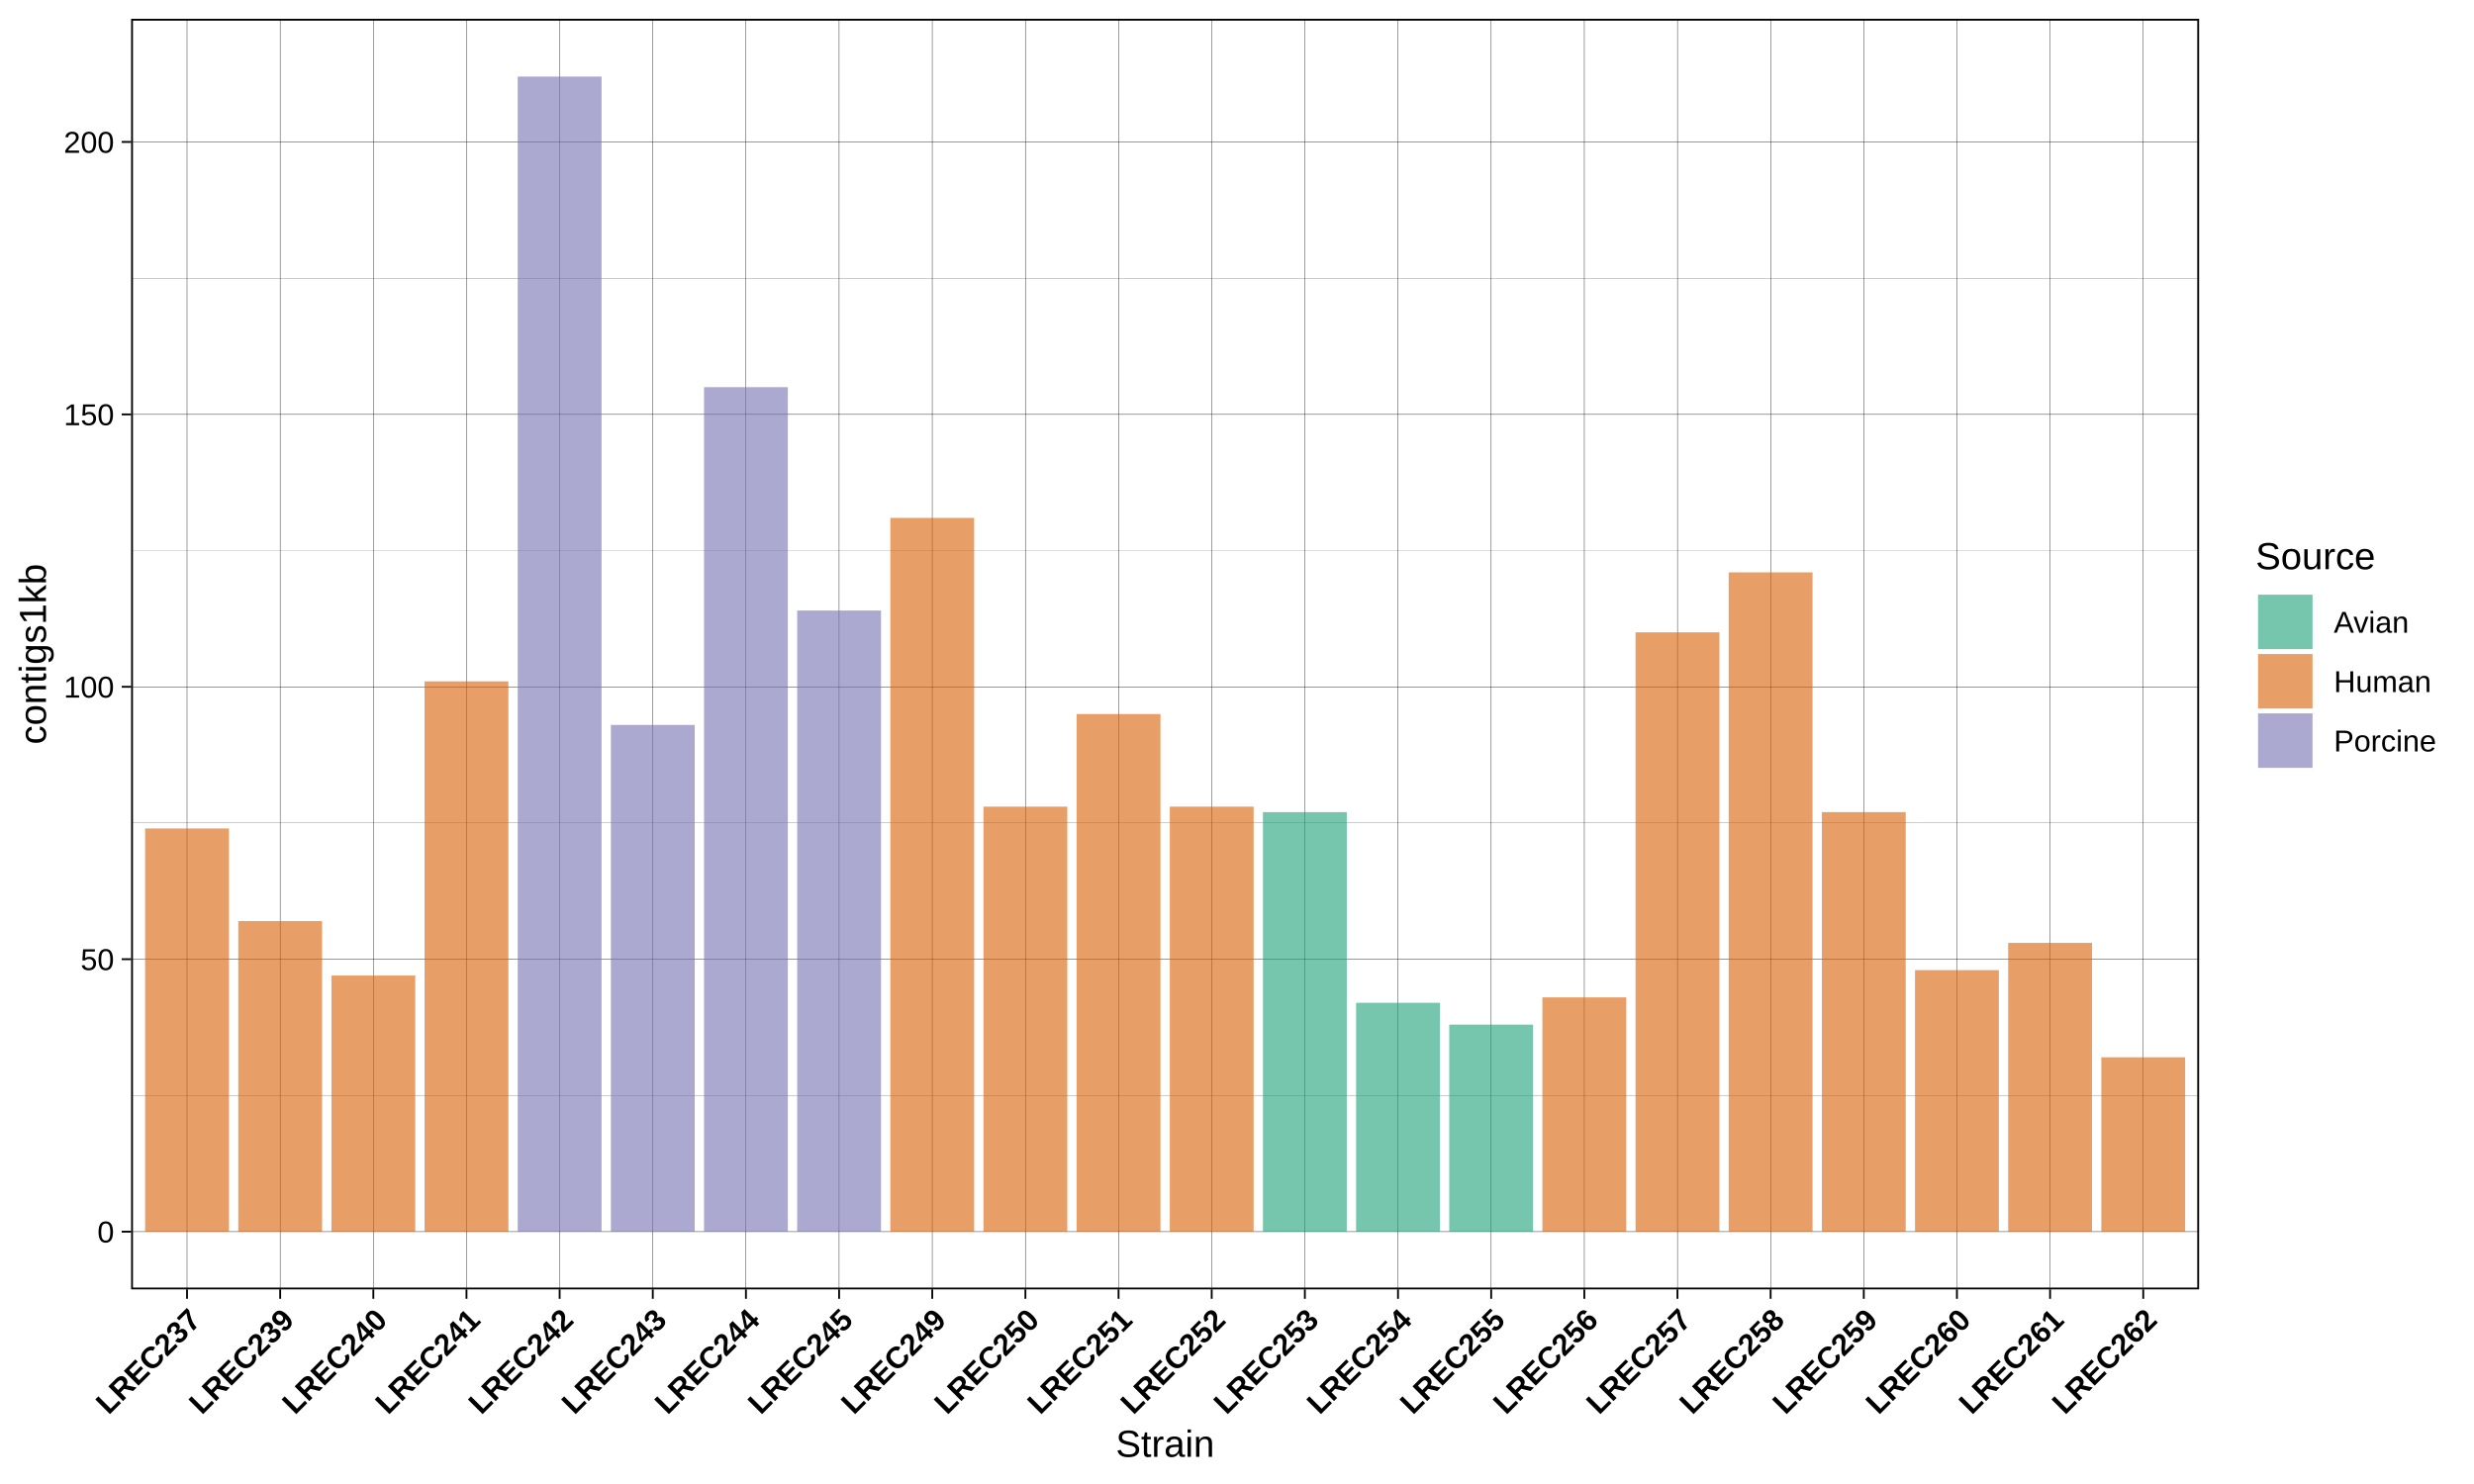
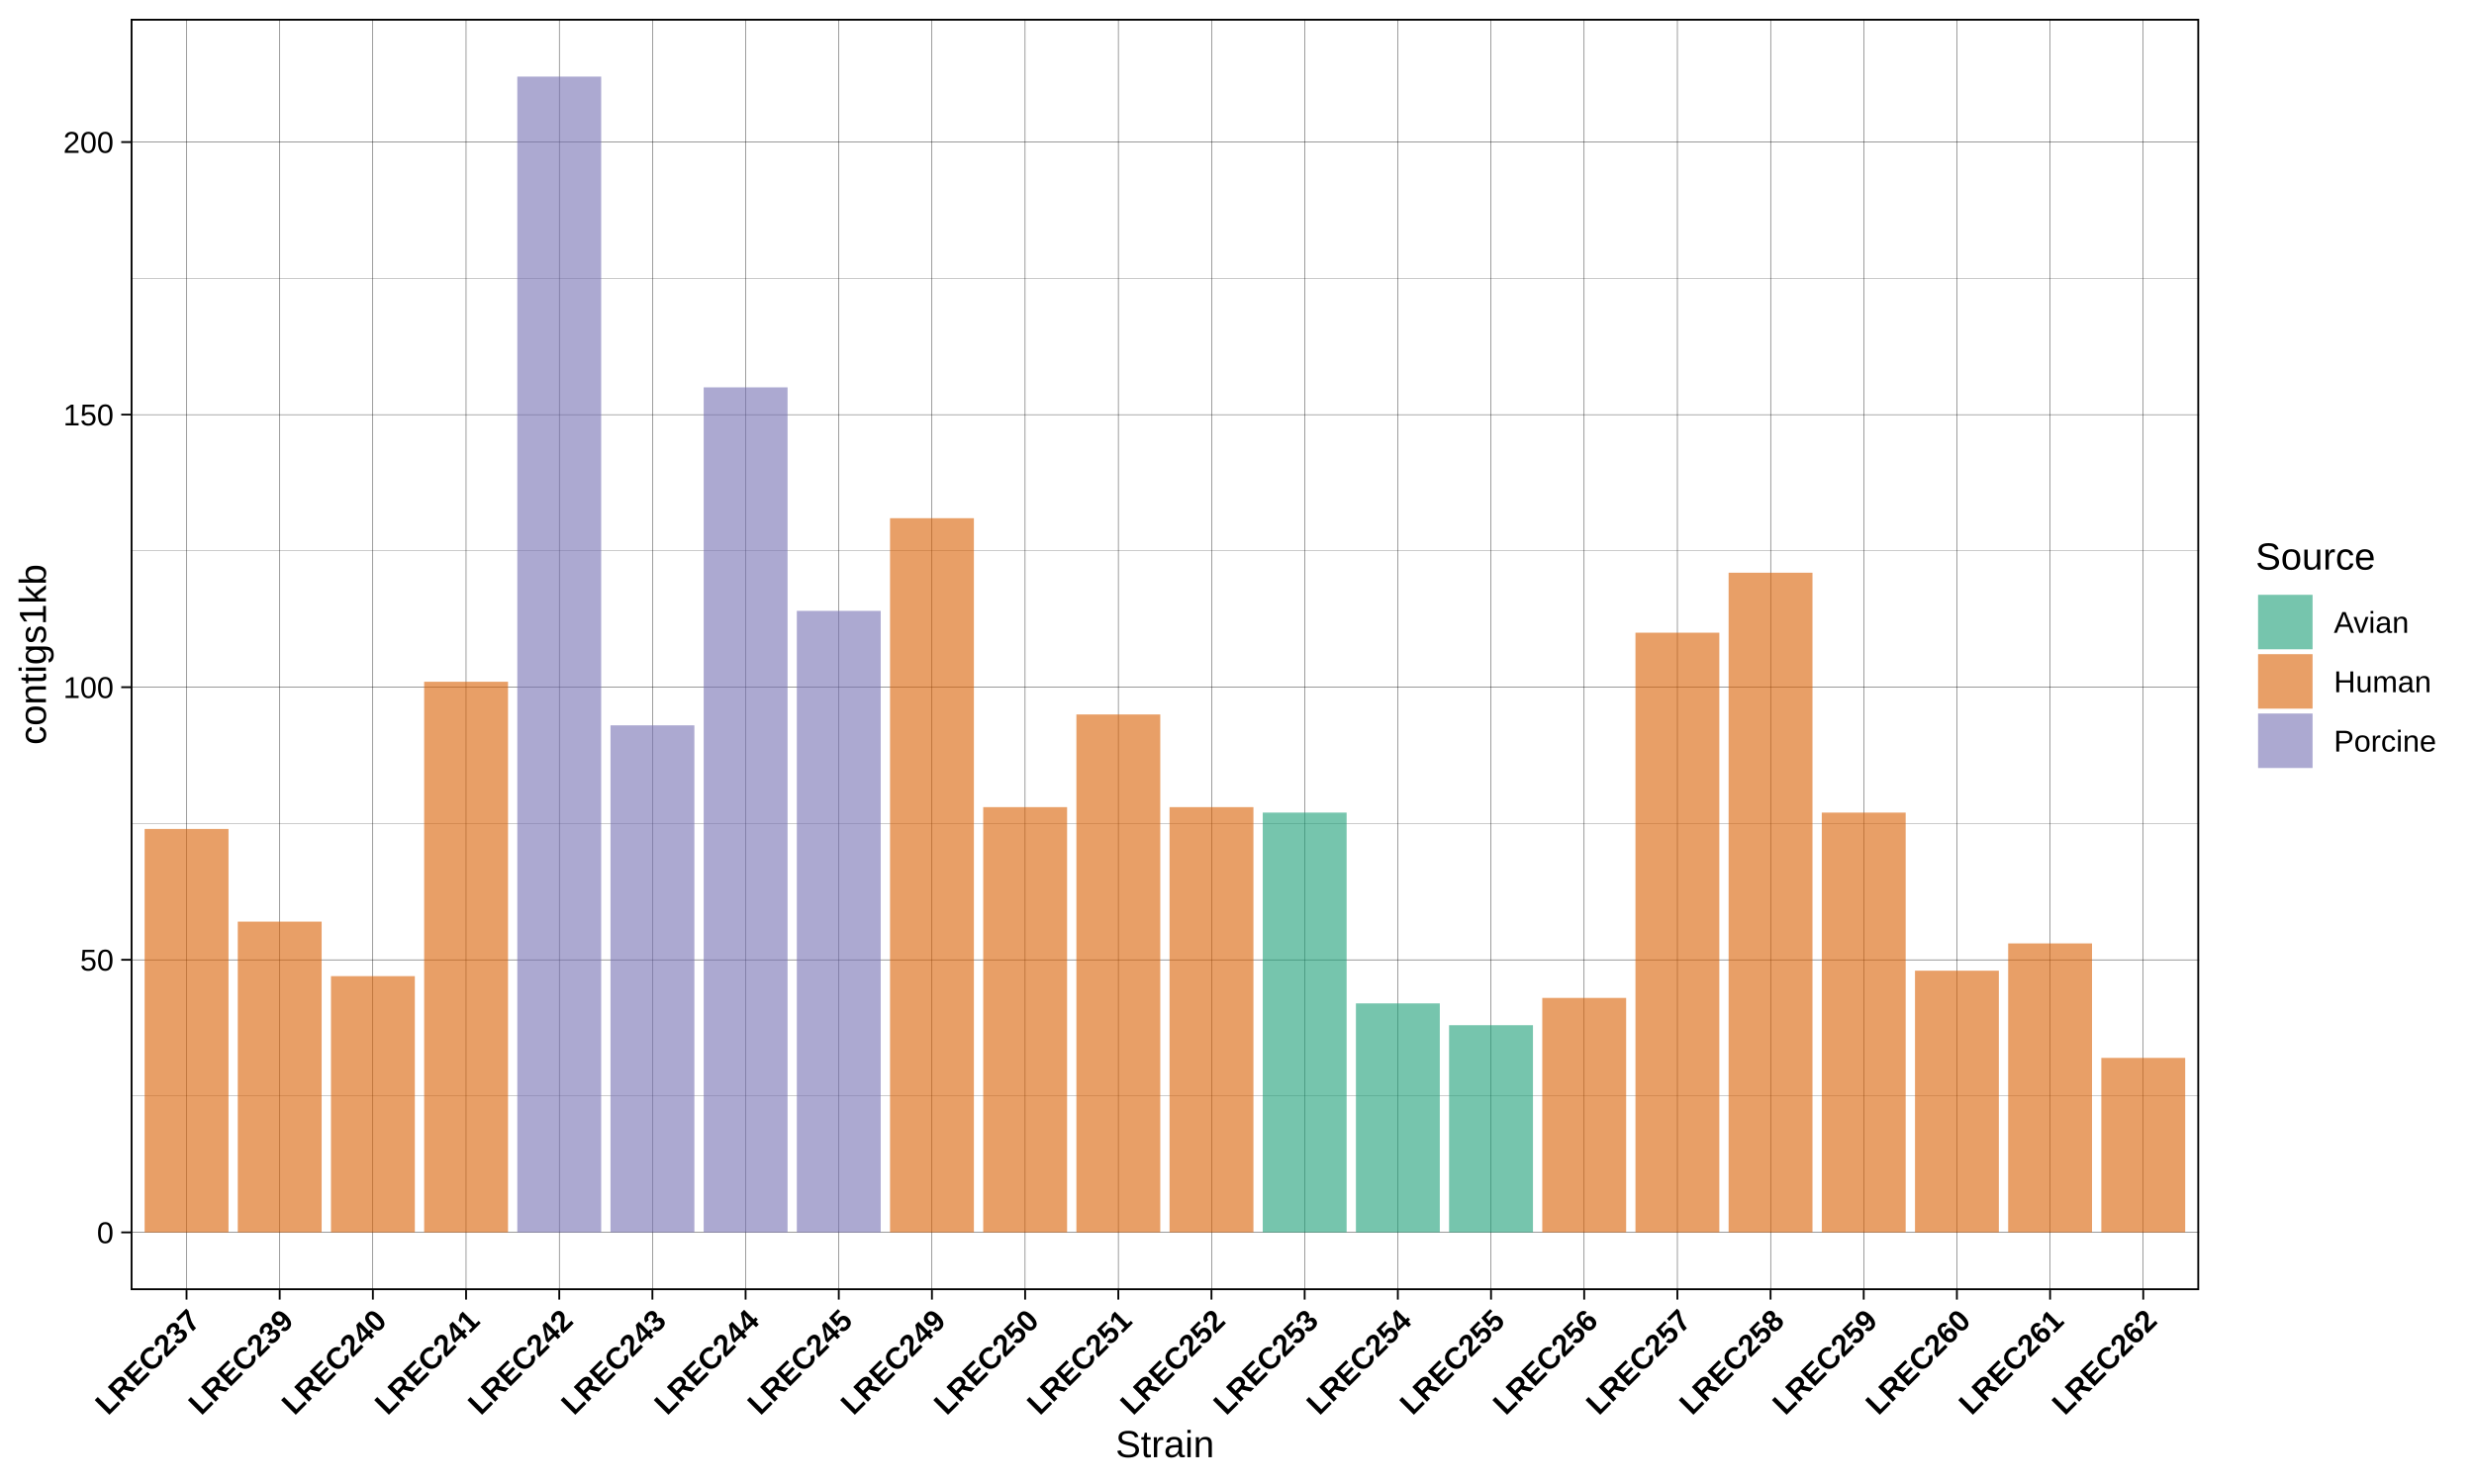
- <svg xmlns="http://www.w3.org/2000/svg" class="svglite" width="720.00pt" height="432.00pt" viewBox="0 0 720.00 432.00">
-   <defs>
-     <style type="text/css">
+ <svg xmlns="http://www.w3.org/2000/svg" width="720.00pt" height="432.00pt" viewBox="0 0 720.00 432.00">
+   <g class="svglite">
+     <defs>
+       <style type="text/css">
    .svglite line, .svglite polyline, .svglite polygon, .svglite path, .svglite rect, .svglite circle {
      fill: none;
      stroke: #000000;
      stroke-linecap: round;
      stroke-linejoin: round;
      stroke-miterlimit: 10.00;
    }
    .svglite text {
      white-space: pre;
    }
+     .svglite g.glyphgroup path {
+       fill: inherit;
+       stroke: none;
+     }
  </style>
-   </defs>
-   <rect width="100%" height="100%" style="stroke: none; fill: #FFFFFF;" />
-   <defs>
-     <clipPath id="cpMC4wMHw3MjAuMDB8MC4wMHw0MzIuMDA=">
-       <rect x="0.00" y="0.00" width="720.00" height="432.00" />
-     </clipPath>
-   </defs>
-   <g clip-path="url(#cpMC4wMHw3MjAuMDB8MC4wMHw0MzIuMDA=)">
-     <rect x="0.00" y="0.00" width="720.00" height="432.00" style="stroke-width: 1.07; stroke: #FFFFFF; fill: #FFFFFF;" />
-   </g>
-   <defs>
-     <clipPath id="cpMzguMTZ8NjQwLjAxfDUuNDh8Mzc1LjM1">
-       <rect x="38.16" y="5.48" width="601.84" height="369.87" />
-     </clipPath>
-   </defs>
-   <g clip-path="url(#cpMzguMTZ8NjQwLjAxfDUuNDh8Mzc1LjM1)">
-     <rect x="38.16" y="5.48" width="601.84" height="369.87" style="stroke-width: 1.07; stroke: none; fill: #FFFFFF;" />
-     <polyline points="38.16,318.89 640.01,318.89 " style="stroke-width: 0.053; stroke-linecap: butt;" />
-     <polyline points="38.16,239.58 640.01,239.58 " style="stroke-width: 0.053; stroke-linecap: butt;" />
-     <polyline points="38.16,160.28 640.01,160.28 " style="stroke-width: 0.053; stroke-linecap: butt;" />
-     <polyline points="38.16,80.98 640.01,80.98 " style="stroke-width: 0.053; stroke-linecap: butt;" />
-     <polyline points="38.16,358.54 640.01,358.54 " style="stroke-width: 0.11; stroke-linecap: butt;" />
-     <polyline points="38.16,279.23 640.01,279.23 " style="stroke-width: 0.11; stroke-linecap: butt;" />
-     <polyline points="38.16,199.93 640.01,199.93 " style="stroke-width: 0.11; stroke-linecap: butt;" />
-     <polyline points="38.16,120.63 640.01,120.63 " style="stroke-width: 0.11; stroke-linecap: butt;" />
-     <polyline points="38.16,41.32 640.01,41.32 " style="stroke-width: 0.11; stroke-linecap: butt;" />
-     <polyline points="54.43,375.35 54.43,5.48 " style="stroke-width: 0.11; stroke-linecap: butt;" />
-     <polyline points="81.54,375.35 81.54,5.48 " style="stroke-width: 0.11; stroke-linecap: butt;" />
-     <polyline points="108.65,375.35 108.65,5.48 " style="stroke-width: 0.11; stroke-linecap: butt;" />
-     <polyline points="135.76,375.35 135.76,5.48 " style="stroke-width: 0.11; stroke-linecap: butt;" />
-     <polyline points="162.87,375.35 162.87,5.48 " style="stroke-width: 0.11; stroke-linecap: butt;" />
-     <polyline points="189.98,375.35 189.98,5.48 " style="stroke-width: 0.11; stroke-linecap: butt;" />
-     <polyline points="217.09,375.35 217.09,5.48 " style="stroke-width: 0.11; stroke-linecap: butt;" />
-     <polyline points="244.20,375.35 244.20,5.48 " style="stroke-width: 0.11; stroke-linecap: butt;" />
-     <polyline points="271.31,375.35 271.31,5.48 " style="stroke-width: 0.11; stroke-linecap: butt;" />
-     <polyline points="298.42,375.35 298.42,5.48 " style="stroke-width: 0.11; stroke-linecap: butt;" />
-     <polyline points="325.53,375.35 325.53,5.48 " style="stroke-width: 0.11; stroke-linecap: butt;" />
-     <polyline points="352.64,375.35 352.64,5.48 " style="stroke-width: 0.11; stroke-linecap: butt;" />
-     <polyline points="379.75,375.35 379.75,5.48 " style="stroke-width: 0.11; stroke-linecap: butt;" />
-     <polyline points="406.86,375.35 406.86,5.48 " style="stroke-width: 0.11; stroke-linecap: butt;" />
-     <polyline points="433.97,375.35 433.97,5.48 " style="stroke-width: 0.11; stroke-linecap: butt;" />
-     <polyline points="461.08,375.35 461.08,5.48 " style="stroke-width: 0.11; stroke-linecap: butt;" />
-     <polyline points="488.19,375.35 488.19,5.48 " style="stroke-width: 0.11; stroke-linecap: butt;" />
-     <polyline points="515.30,375.35 515.30,5.48 " style="stroke-width: 0.11; stroke-linecap: butt;" />
-     <polyline points="542.41,375.35 542.41,5.48 " style="stroke-width: 0.11; stroke-linecap: butt;" />
-     <polyline points="569.52,375.35 569.52,5.48 " style="stroke-width: 0.11; stroke-linecap: butt;" />
-     <polyline points="596.63,375.35 596.63,5.48 " style="stroke-width: 0.11; stroke-linecap: butt;" />
-     <polyline points="623.74,375.35 623.74,5.48 " style="stroke-width: 0.11; stroke-linecap: butt;" />
-     <rect x="42.23" y="241.17" width="24.40" height="117.37" style="stroke-width: 1.07; stroke: none; stroke-linecap: butt; stroke-linejoin: miter; fill: #D95F02; fill-opacity: 0.60;" />
-     <rect x="69.34" y="268.13" width="24.40" height="90.41" style="stroke-width: 1.07; stroke: none; stroke-linecap: butt; stroke-linejoin: miter; fill: #D95F02; fill-opacity: 0.60;" />
-     <rect x="96.45" y="283.99" width="24.40" height="74.55" style="stroke-width: 1.07; stroke: none; stroke-linecap: butt; stroke-linejoin: miter; fill: #D95F02; fill-opacity: 0.60;" />
-     <rect x="123.56" y="198.35" width="24.40" height="160.19" style="stroke-width: 1.07; stroke: none; stroke-linecap: butt; stroke-linejoin: miter; fill: #D95F02; fill-opacity: 0.60;" />
-     <rect x="150.67" y="22.29" width="24.40" height="336.25" style="stroke-width: 1.07; stroke: none; stroke-linecap: butt; stroke-linejoin: miter; fill: #7570B3; fill-opacity: 0.60;" />
-     <rect x="177.78" y="211.03" width="24.40" height="147.50" style="stroke-width: 1.07; stroke: none; stroke-linecap: butt; stroke-linejoin: miter; fill: #7570B3; fill-opacity: 0.60;" />
-     <rect x="204.89" y="112.70" width="24.40" height="245.84" style="stroke-width: 1.07; stroke: none; stroke-linecap: butt; stroke-linejoin: miter; fill: #7570B3; fill-opacity: 0.60;" />
-     <rect x="232.00" y="177.73" width="24.40" height="180.81" style="stroke-width: 1.07; stroke: none; stroke-linecap: butt; stroke-linejoin: miter; fill: #7570B3; fill-opacity: 0.60;" />
-     <rect x="259.11" y="150.76" width="24.40" height="207.77" style="stroke-width: 1.07; stroke: none; stroke-linecap: butt; stroke-linejoin: miter; fill: #D95F02; fill-opacity: 0.60;" />
-     <rect x="286.22" y="234.82" width="24.40" height="123.71" style="stroke-width: 1.07; stroke: none; stroke-linecap: butt; stroke-linejoin: miter; fill: #D95F02; fill-opacity: 0.60;" />
-     <rect x="313.33" y="207.86" width="24.40" height="150.68" style="stroke-width: 1.07; stroke: none; stroke-linecap: butt; stroke-linejoin: miter; fill: #D95F02; fill-opacity: 0.60;" />
-     <rect x="340.44" y="234.82" width="24.40" height="123.71" style="stroke-width: 1.07; stroke: none; stroke-linecap: butt; stroke-linejoin: miter; fill: #D95F02; fill-opacity: 0.60;" />
-     <rect x="367.55" y="236.41" width="24.40" height="122.13" style="stroke-width: 1.07; stroke: none; stroke-linecap: butt; stroke-linejoin: miter; fill: #1B9E77; fill-opacity: 0.60;" />
-     <rect x="394.66" y="291.92" width="24.40" height="66.61" style="stroke-width: 1.07; stroke: none; stroke-linecap: butt; stroke-linejoin: miter; fill: #1B9E77; fill-opacity: 0.60;" />
-     <rect x="421.77" y="298.27" width="24.40" height="60.27" style="stroke-width: 1.07; stroke: none; stroke-linecap: butt; stroke-linejoin: miter; fill: #1B9E77; fill-opacity: 0.60;" />
-     <rect x="448.88" y="290.34" width="24.40" height="68.20" style="stroke-width: 1.07; stroke: none; stroke-linecap: butt; stroke-linejoin: miter; fill: #D95F02; fill-opacity: 0.60;" />
-     <rect x="475.99" y="184.07" width="24.40" height="174.47" style="stroke-width: 1.07; stroke: none; stroke-linecap: butt; stroke-linejoin: miter; fill: #D95F02; fill-opacity: 0.60;" />
-     <rect x="503.10" y="166.62" width="24.40" height="191.91" style="stroke-width: 1.07; stroke: none; stroke-linecap: butt; stroke-linejoin: miter; fill: #D95F02; fill-opacity: 0.60;" />
-     <rect x="530.21" y="236.41" width="24.40" height="122.13" style="stroke-width: 1.07; stroke: none; stroke-linecap: butt; stroke-linejoin: miter; fill: #D95F02; fill-opacity: 0.60;" />
-     <rect x="557.32" y="282.41" width="24.40" height="76.13" style="stroke-width: 1.07; stroke: none; stroke-linecap: butt; stroke-linejoin: miter; fill: #D95F02; fill-opacity: 0.60;" />
-     <rect x="584.43" y="274.48" width="24.40" height="84.06" style="stroke-width: 1.07; stroke: none; stroke-linecap: butt; stroke-linejoin: miter; fill: #D95F02; fill-opacity: 0.60;" />
-     <rect x="611.54" y="307.78" width="24.40" height="50.75" style="stroke-width: 1.07; stroke: none; stroke-linecap: butt; stroke-linejoin: miter; fill: #D95F02; fill-opacity: 0.60;" />
-     <rect x="38.16" y="5.48" width="601.84" height="369.87" style="stroke-width: 1.07;" />
-   </g>
-   <g clip-path="url(#cpMC4wMHw3MjAuMDB8MC4wMHw0MzIuMDA=)">
-     <text x="33.23" y="361.69" text-anchor="end" style="font-size: 8.80px; font-family: &quot;Arial&quot;;" textLength="4.90px" lengthAdjust="spacingAndGlyphs">0</text>
-     <text x="33.23" y="282.39" text-anchor="end" style="font-size: 8.80px; font-family: &quot;Arial&quot;;" textLength="9.79px" lengthAdjust="spacingAndGlyphs">50</text>
-     <text x="33.23" y="203.08" text-anchor="end" style="font-size: 8.80px; font-family: &quot;Arial&quot;;" textLength="14.69px" lengthAdjust="spacingAndGlyphs">100</text>
-     <text x="33.23" y="123.78" text-anchor="end" style="font-size: 8.80px; font-family: &quot;Arial&quot;;" textLength="14.69px" lengthAdjust="spacingAndGlyphs">150</text>
-     <text x="33.23" y="44.48" text-anchor="end" style="font-size: 8.80px; font-family: &quot;Arial&quot;;" textLength="14.69px" lengthAdjust="spacingAndGlyphs">200</text>
-     <polyline points="35.42,358.54 38.16,358.54 " style="stroke-width: 0.53; stroke-linecap: butt;" />
-     <polyline points="35.42,279.23 38.16,279.23 " style="stroke-width: 0.53; stroke-linecap: butt;" />
-     <polyline points="35.42,199.93 38.16,199.93 " style="stroke-width: 0.53; stroke-linecap: butt;" />
-     <polyline points="35.42,120.63 38.16,120.63 " style="stroke-width: 0.53; stroke-linecap: butt;" />
-     <polyline points="35.42,41.32 38.16,41.32 " style="stroke-width: 0.53; stroke-linecap: butt;" />
-     <polyline points="54.43,378.09 54.43,375.35 " style="stroke-width: 0.53; stroke-linecap: butt;" />
-     <polyline points="81.54,378.09 81.54,375.35 " style="stroke-width: 0.53; stroke-linecap: butt;" />
-     <polyline points="108.65,378.09 108.65,375.35 " style="stroke-width: 0.53; stroke-linecap: butt;" />
-     <polyline points="135.76,378.09 135.76,375.35 " style="stroke-width: 0.53; stroke-linecap: butt;" />
-     <polyline points="162.87,378.09 162.87,375.35 " style="stroke-width: 0.53; stroke-linecap: butt;" />
-     <polyline points="189.98,378.09 189.98,375.35 " style="stroke-width: 0.53; stroke-linecap: butt;" />
-     <polyline points="217.09,378.09 217.09,375.35 " style="stroke-width: 0.53; stroke-linecap: butt;" />
-     <polyline points="244.20,378.09 244.20,375.35 " style="stroke-width: 0.53; stroke-linecap: butt;" />
-     <polyline points="271.31,378.09 271.31,375.35 " style="stroke-width: 0.53; stroke-linecap: butt;" />
-     <polyline points="298.42,378.09 298.42,375.35 " style="stroke-width: 0.53; stroke-linecap: butt;" />
-     <polyline points="325.53,378.09 325.53,375.35 " style="stroke-width: 0.53; stroke-linecap: butt;" />
-     <polyline points="352.64,378.09 352.64,375.35 " style="stroke-width: 0.53; stroke-linecap: butt;" />
-     <polyline points="379.75,378.09 379.75,375.35 " style="stroke-width: 0.53; stroke-linecap: butt;" />
-     <polyline points="406.86,378.09 406.86,375.35 " style="stroke-width: 0.53; stroke-linecap: butt;" />
-     <polyline points="433.97,378.09 433.97,375.35 " style="stroke-width: 0.53; stroke-linecap: butt;" />
-     <polyline points="461.08,378.09 461.08,375.35 " style="stroke-width: 0.53; stroke-linecap: butt;" />
-     <polyline points="488.19,378.09 488.19,375.35 " style="stroke-width: 0.53; stroke-linecap: butt;" />
-     <polyline points="515.30,378.09 515.30,375.35 " style="stroke-width: 0.53; stroke-linecap: butt;" />
-     <polyline points="542.41,378.09 542.41,375.35 " style="stroke-width: 0.53; stroke-linecap: butt;" />
-     <polyline points="569.52,378.09 569.52,375.35 " style="stroke-width: 0.53; stroke-linecap: butt;" />
-     <polyline points="596.63,378.09 596.63,375.35 " style="stroke-width: 0.53; stroke-linecap: butt;" />
-     <polyline points="623.74,378.09 623.74,375.35 " style="stroke-width: 0.53; stroke-linecap: butt;" />
-     <text transform="translate(58.91,384.76) rotate(-45)" text-anchor="end" style="font-size: 8.80px; font-weight: bold; font-family: &quot;Arial&quot;;" textLength="38.63px" lengthAdjust="spacingAndGlyphs">LREC237</text>
-     <text transform="translate(86.02,384.76) rotate(-45)" text-anchor="end" style="font-size: 8.80px; font-weight: bold; font-family: &quot;Arial&quot;;" textLength="38.63px" lengthAdjust="spacingAndGlyphs">LREC239</text>
-     <text transform="translate(113.13,384.76) rotate(-45)" text-anchor="end" style="font-size: 8.80px; font-weight: bold; font-family: &quot;Arial&quot;;" textLength="38.63px" lengthAdjust="spacingAndGlyphs">LREC240</text>
-     <text transform="translate(140.24,384.76) rotate(-45)" text-anchor="end" style="font-size: 8.80px; font-weight: bold; font-family: &quot;Arial&quot;;" textLength="38.63px" lengthAdjust="spacingAndGlyphs">LREC241</text>
-     <text transform="translate(167.35,384.76) rotate(-45)" text-anchor="end" style="font-size: 8.80px; font-weight: bold; font-family: &quot;Arial&quot;;" textLength="38.63px" lengthAdjust="spacingAndGlyphs">LREC242</text>
-     <text transform="translate(194.46,384.76) rotate(-45)" text-anchor="end" style="font-size: 8.80px; font-weight: bold; font-family: &quot;Arial&quot;;" textLength="38.63px" lengthAdjust="spacingAndGlyphs">LREC243</text>
-     <text transform="translate(221.57,384.76) rotate(-45)" text-anchor="end" style="font-size: 8.80px; font-weight: bold; font-family: &quot;Arial&quot;;" textLength="38.63px" lengthAdjust="spacingAndGlyphs">LREC244</text>
-     <text transform="translate(248.68,384.76) rotate(-45)" text-anchor="end" style="font-size: 8.80px; font-weight: bold; font-family: &quot;Arial&quot;;" textLength="38.63px" lengthAdjust="spacingAndGlyphs">LREC245</text>
-     <text transform="translate(275.79,384.76) rotate(-45)" text-anchor="end" style="font-size: 8.80px; font-weight: bold; font-family: &quot;Arial&quot;;" textLength="38.63px" lengthAdjust="spacingAndGlyphs">LREC249</text>
-     <text transform="translate(302.90,384.76) rotate(-45)" text-anchor="end" style="font-size: 8.80px; font-weight: bold; font-family: &quot;Arial&quot;;" textLength="38.63px" lengthAdjust="spacingAndGlyphs">LREC250</text>
-     <text transform="translate(330.01,384.76) rotate(-45)" text-anchor="end" style="font-size: 8.80px; font-weight: bold; font-family: &quot;Arial&quot;;" textLength="38.63px" lengthAdjust="spacingAndGlyphs">LREC251</text>
-     <text transform="translate(357.12,384.76) rotate(-45)" text-anchor="end" style="font-size: 8.80px; font-weight: bold; font-family: &quot;Arial&quot;;" textLength="38.63px" lengthAdjust="spacingAndGlyphs">LREC252</text>
-     <text transform="translate(384.23,384.76) rotate(-45)" text-anchor="end" style="font-size: 8.80px; font-weight: bold; font-family: &quot;Arial&quot;;" textLength="38.63px" lengthAdjust="spacingAndGlyphs">LREC253</text>
-     <text transform="translate(411.34,384.76) rotate(-45)" text-anchor="end" style="font-size: 8.80px; font-weight: bold; font-family: &quot;Arial&quot;;" textLength="38.63px" lengthAdjust="spacingAndGlyphs">LREC254</text>
-     <text transform="translate(438.45,384.76) rotate(-45)" text-anchor="end" style="font-size: 8.80px; font-weight: bold; font-family: &quot;Arial&quot;;" textLength="38.63px" lengthAdjust="spacingAndGlyphs">LREC255</text>
-     <text transform="translate(465.56,384.76) rotate(-45)" text-anchor="end" style="font-size: 8.80px; font-weight: bold; font-family: &quot;Arial&quot;;" textLength="38.63px" lengthAdjust="spacingAndGlyphs">LREC256</text>
-     <text transform="translate(492.67,384.76) rotate(-45)" text-anchor="end" style="font-size: 8.80px; font-weight: bold; font-family: &quot;Arial&quot;;" textLength="38.63px" lengthAdjust="spacingAndGlyphs">LREC257</text>
-     <text transform="translate(519.78,384.76) rotate(-45)" text-anchor="end" style="font-size: 8.80px; font-weight: bold; font-family: &quot;Arial&quot;;" textLength="38.63px" lengthAdjust="spacingAndGlyphs">LREC258</text>
-     <text transform="translate(546.89,384.76) rotate(-45)" text-anchor="end" style="font-size: 8.80px; font-weight: bold; font-family: &quot;Arial&quot;;" textLength="38.63px" lengthAdjust="spacingAndGlyphs">LREC259</text>
-     <text transform="translate(574.00,384.76) rotate(-45)" text-anchor="end" style="font-size: 8.80px; font-weight: bold; font-family: &quot;Arial&quot;;" textLength="38.63px" lengthAdjust="spacingAndGlyphs">LREC260</text>
-     <text transform="translate(601.11,384.76) rotate(-45)" text-anchor="end" style="font-size: 8.80px; font-weight: bold; font-family: &quot;Arial&quot;;" textLength="38.63px" lengthAdjust="spacingAndGlyphs">LREC261</text>
-     <text transform="translate(628.22,384.76) rotate(-45)" text-anchor="end" style="font-size: 8.80px; font-weight: bold; font-family: &quot;Arial&quot;;" textLength="38.63px" lengthAdjust="spacingAndGlyphs">LREC262</text>
-     <text x="339.08" y="424.09" text-anchor="middle" style="font-size: 11.00px; font-family: &quot;Arial&quot;;" textLength="28.74px" lengthAdjust="spacingAndGlyphs">Strain</text>
-     <text transform="translate(13.37,190.41) rotate(-90)" text-anchor="middle" style="font-size: 11.00px; font-family: &quot;Arial&quot;;" textLength="52.60px" lengthAdjust="spacingAndGlyphs">contigs1kb</text>
-     <rect x="650.97" y="151.11" width="63.56" height="78.60" style="stroke-width: 1.07; stroke: none; fill: #FFFFFF;" />
-     <text x="656.44" y="165.70" style="font-size: 11.00px; font-family: &quot;Arial&quot;;" textLength="34.86px" lengthAdjust="spacingAndGlyphs">Source</text>
-     <rect x="656.44" y="172.40" width="17.28" height="17.28" style="stroke-width: 1.07; stroke: none; fill: #FFFFFF;" />
-     <rect x="657.15" y="173.11" width="15.86" height="15.86" style="stroke-width: 1.07; stroke: none; stroke-linecap: butt; stroke-linejoin: miter; fill: #1B9E77; fill-opacity: 0.60;" />
-     <rect x="656.44" y="189.68" width="17.28" height="17.28" style="stroke-width: 1.07; stroke: none; fill: #FFFFFF;" />
-     <rect x="657.15" y="190.39" width="15.86" height="15.86" style="stroke-width: 1.07; stroke: none; stroke-linecap: butt; stroke-linejoin: miter; fill: #D95F02; fill-opacity: 0.60;" />
-     <rect x="656.44" y="206.96" width="17.28" height="17.28" style="stroke-width: 1.07; stroke: none; fill: #FFFFFF;" />
-     <rect x="657.15" y="207.67" width="15.86" height="15.86" style="stroke-width: 1.07; stroke: none; stroke-linecap: butt; stroke-linejoin: miter; fill: #7570B3; fill-opacity: 0.60;" />
-     <text x="679.20" y="184.19" style="font-size: 8.80px; font-family: &quot;Arial&quot;;" textLength="22.01px" lengthAdjust="spacingAndGlyphs">Avian</text>
-     <text x="679.20" y="201.47" style="font-size: 8.80px; font-family: &quot;Arial&quot;;" textLength="28.37px" lengthAdjust="spacingAndGlyphs">Human</text>
-     <text x="679.20" y="218.75" style="font-size: 8.80px; font-family: &quot;Arial&quot;;" textLength="29.84px" lengthAdjust="spacingAndGlyphs">Porcine</text>
+     </defs>
+     <rect width="100%" height="100%" style="stroke: none; fill: #FFFFFF;" />
+     <defs>
+       <clipPath id="cpMC4wMHw3MjAuMDB8MC4wMHw0MzIuMDA=">
+         <rect x="0.00" y="0.00" width="720.00" height="432.00" />
+       </clipPath>
+     </defs>
+     <g clip-path="url(#cpMC4wMHw3MjAuMDB8MC4wMHw0MzIuMDA=)">
+       <rect x="0.00" y="0.00" width="720.00" height="432.00" style="stroke-width: 1.07; stroke: #FFFFFF; fill: #FFFFFF;" />
+     </g>
+     <defs>
+       <clipPath id="cpMzguMDJ8NjQwLjAyfDUuNDh8Mzc1LjU3">
+         <rect x="38.02" y="5.48" width="602.00" height="370.09" />
+       </clipPath>
+     </defs>
+     <g clip-path="url(#cpMzguMDJ8NjQwLjAyfDUuNDh8Mzc1LjU3)">
+       <rect x="38.02" y="5.48" width="602.00" height="370.09" style="stroke-width: 1.07; stroke: none; fill: #FFFFFF;" />
+       <polyline points="38.02,319.07 640.02,319.07 " style="stroke-width: 0.053; stroke-linecap: butt;" />
+       <polyline points="38.02,239.72 640.02,239.72 " style="stroke-width: 0.053; stroke-linecap: butt;" />
+       <polyline points="38.02,160.37 640.02,160.37 " style="stroke-width: 0.053; stroke-linecap: butt;" />
+       <polyline points="38.02,81.02 640.02,81.02 " style="stroke-width: 0.053; stroke-linecap: butt;" />
+       <polyline points="38.02,358.75 640.02,358.75 " style="stroke-width: 0.11; stroke-linecap: butt;" />
+       <polyline points="38.02,279.40 640.02,279.40 " style="stroke-width: 0.11; stroke-linecap: butt;" />
+       <polyline points="38.02,200.05 640.02,200.05 " style="stroke-width: 0.11; stroke-linecap: butt;" />
+       <polyline points="38.02,120.70 640.02,120.70 " style="stroke-width: 0.11; stroke-linecap: butt;" />
+       <polyline points="38.02,41.35 640.02,41.35 " style="stroke-width: 0.11; stroke-linecap: butt;" />
+       <polyline points="54.29,375.57 54.29,5.48 " style="stroke-width: 0.11; stroke-linecap: butt;" />
+       <polyline points="81.40,375.57 81.40,5.48 " style="stroke-width: 0.11; stroke-linecap: butt;" />
+       <polyline points="108.52,375.57 108.52,5.48 " style="stroke-width: 0.11; stroke-linecap: butt;" />
+       <polyline points="135.64,375.57 135.64,5.48 " style="stroke-width: 0.11; stroke-linecap: butt;" />
+       <polyline points="162.76,375.57 162.76,5.48 " style="stroke-width: 0.11; stroke-linecap: butt;" />
+       <polyline points="189.87,375.57 189.87,5.48 " style="stroke-width: 0.11; stroke-linecap: butt;" />
+       <polyline points="216.99,375.57 216.99,5.48 " style="stroke-width: 0.11; stroke-linecap: butt;" />
+       <polyline points="244.11,375.57 244.11,5.48 " style="stroke-width: 0.11; stroke-linecap: butt;" />
+       <polyline points="271.22,375.57 271.22,5.48 " style="stroke-width: 0.11; stroke-linecap: butt;" />
+       <polyline points="298.34,375.57 298.34,5.48 " style="stroke-width: 0.11; stroke-linecap: butt;" />
+       <polyline points="325.46,375.57 325.46,5.48 " style="stroke-width: 0.11; stroke-linecap: butt;" />
+       <polyline points="352.57,375.57 352.57,5.48 " style="stroke-width: 0.11; stroke-linecap: butt;" />
+       <polyline points="379.69,375.57 379.69,5.48 " style="stroke-width: 0.11; stroke-linecap: butt;" />
+       <polyline points="406.81,375.57 406.81,5.48 " style="stroke-width: 0.11; stroke-linecap: butt;" />
+       <polyline points="433.93,375.57 433.93,5.48 " style="stroke-width: 0.11; stroke-linecap: butt;" />
+       <polyline points="461.04,375.57 461.04,5.48 " style="stroke-width: 0.11; stroke-linecap: butt;" />
+       <polyline points="488.16,375.57 488.16,5.48 " style="stroke-width: 0.11; stroke-linecap: butt;" />
+       <polyline points="515.28,375.57 515.28,5.48 " style="stroke-width: 0.11; stroke-linecap: butt;" />
+       <polyline points="542.39,375.57 542.39,5.48 " style="stroke-width: 0.11; stroke-linecap: butt;" />
+       <polyline points="569.51,375.57 569.51,5.48 " style="stroke-width: 0.11; stroke-linecap: butt;" />
+       <polyline points="596.63,375.57 596.63,5.48 " style="stroke-width: 0.11; stroke-linecap: butt;" />
+       <polyline points="623.74,375.57 623.74,5.48 " style="stroke-width: 0.11; stroke-linecap: butt;" />
+       <rect x="42.09" y="241.31" width="24.41" height="117.44" style="stroke-width: 1.07; stroke: none; stroke-linecap: butt; stroke-linejoin: miter; fill: #D95F02; fill-opacity: 0.60;" />
+       <rect x="69.20" y="268.29" width="24.41" height="90.46" style="stroke-width: 1.07; stroke: none; stroke-linecap: butt; stroke-linejoin: miter; fill: #D95F02; fill-opacity: 0.60;" />
+       <rect x="96.32" y="284.16" width="24.41" height="74.59" style="stroke-width: 1.07; stroke: none; stroke-linecap: butt; stroke-linejoin: miter; fill: #D95F02; fill-opacity: 0.60;" />
+       <rect x="123.44" y="198.46" width="24.41" height="160.29" style="stroke-width: 1.07; stroke: none; stroke-linecap: butt; stroke-linejoin: miter; fill: #D95F02; fill-opacity: 0.60;" />
+       <rect x="150.55" y="22.30" width="24.41" height="336.44" style="stroke-width: 1.07; stroke: none; stroke-linecap: butt; stroke-linejoin: miter; fill: #7570B3; fill-opacity: 0.60;" />
+       <rect x="177.67" y="211.15" width="24.41" height="147.59" style="stroke-width: 1.07; stroke: none; stroke-linecap: butt; stroke-linejoin: miter; fill: #7570B3; fill-opacity: 0.60;" />
+       <rect x="204.79" y="112.76" width="24.41" height="245.99" style="stroke-width: 1.07; stroke: none; stroke-linecap: butt; stroke-linejoin: miter; fill: #7570B3; fill-opacity: 0.60;" />
+       <rect x="231.90" y="177.83" width="24.41" height="180.92" style="stroke-width: 1.07; stroke: none; stroke-linecap: butt; stroke-linejoin: miter; fill: #7570B3; fill-opacity: 0.60;" />
+       <rect x="259.02" y="150.85" width="24.41" height="207.90" style="stroke-width: 1.07; stroke: none; stroke-linecap: butt; stroke-linejoin: miter; fill: #D95F02; fill-opacity: 0.60;" />
+       <rect x="286.14" y="234.96" width="24.41" height="123.79" style="stroke-width: 1.07; stroke: none; stroke-linecap: butt; stroke-linejoin: miter; fill: #D95F02; fill-opacity: 0.60;" />
+       <rect x="313.26" y="207.98" width="24.41" height="150.77" style="stroke-width: 1.07; stroke: none; stroke-linecap: butt; stroke-linejoin: miter; fill: #D95F02; fill-opacity: 0.60;" />
+       <rect x="340.37" y="234.96" width="24.41" height="123.79" style="stroke-width: 1.07; stroke: none; stroke-linecap: butt; stroke-linejoin: miter; fill: #D95F02; fill-opacity: 0.60;" />
+       <rect x="367.49" y="236.55" width="24.41" height="122.20" style="stroke-width: 1.07; stroke: none; stroke-linecap: butt; stroke-linejoin: miter; fill: #1B9E77; fill-opacity: 0.60;" />
+       <rect x="394.61" y="292.09" width="24.41" height="66.65" style="stroke-width: 1.07; stroke: none; stroke-linecap: butt; stroke-linejoin: miter; fill: #1B9E77; fill-opacity: 0.60;" />
+       <rect x="421.72" y="298.44" width="24.41" height="60.31" style="stroke-width: 1.07; stroke: none; stroke-linecap: butt; stroke-linejoin: miter; fill: #1B9E77; fill-opacity: 0.60;" />
+       <rect x="448.84" y="290.50" width="24.41" height="68.24" style="stroke-width: 1.07; stroke: none; stroke-linecap: butt; stroke-linejoin: miter; fill: #D95F02; fill-opacity: 0.60;" />
+       <rect x="475.96" y="184.18" width="24.41" height="174.57" style="stroke-width: 1.07; stroke: none; stroke-linecap: butt; stroke-linejoin: miter; fill: #D95F02; fill-opacity: 0.60;" />
+       <rect x="503.07" y="166.72" width="24.41" height="192.03" style="stroke-width: 1.07; stroke: none; stroke-linecap: butt; stroke-linejoin: miter; fill: #D95F02; fill-opacity: 0.60;" />
+       <rect x="530.19" y="236.55" width="24.41" height="122.20" style="stroke-width: 1.07; stroke: none; stroke-linecap: butt; stroke-linejoin: miter; fill: #D95F02; fill-opacity: 0.60;" />
+       <rect x="557.31" y="282.57" width="24.41" height="76.18" style="stroke-width: 1.07; stroke: none; stroke-linecap: butt; stroke-linejoin: miter; fill: #D95F02; fill-opacity: 0.60;" />
+       <rect x="584.43" y="274.63" width="24.41" height="84.11" style="stroke-width: 1.07; stroke: none; stroke-linecap: butt; stroke-linejoin: miter; fill: #D95F02; fill-opacity: 0.60;" />
+       <rect x="611.54" y="307.96" width="24.41" height="50.78" style="stroke-width: 1.07; stroke: none; stroke-linecap: butt; stroke-linejoin: miter; fill: #D95F02; fill-opacity: 0.60;" />
+       <rect x="38.02" y="5.48" width="602.00" height="370.09" style="stroke-width: 1.07;" />
+     </g>
+     <g clip-path="url(#cpMC4wMHw3MjAuMDB8MC4wMHw0MzIuMDA=)">
+       <text x="33.09" y="361.90" text-anchor="end" style="font-size: 8.80px; font-family: &quot;Arial&quot;;" textLength="4.89px" lengthAdjust="spacingAndGlyphs">0</text>
+       <text x="33.09" y="282.55" text-anchor="end" style="font-size: 8.80px; font-family: &quot;Arial&quot;;" textLength="9.78px" lengthAdjust="spacingAndGlyphs">50</text>
+       <text x="33.09" y="203.20" text-anchor="end" style="font-size: 8.80px; font-family: &quot;Arial&quot;;" textLength="14.67px" lengthAdjust="spacingAndGlyphs">100</text>
+       <text x="33.09" y="123.85" text-anchor="end" style="font-size: 8.80px; font-family: &quot;Arial&quot;;" textLength="14.67px" lengthAdjust="spacingAndGlyphs">150</text>
+       <text x="33.09" y="44.50" text-anchor="end" style="font-size: 8.80px; font-family: &quot;Arial&quot;;" textLength="14.67px" lengthAdjust="spacingAndGlyphs">200</text>
+       <polyline points="35.28,358.75 38.02,358.75 " style="stroke-width: 0.53; stroke-linecap: butt;" />
+       <polyline points="35.28,279.40 38.02,279.40 " style="stroke-width: 0.53; stroke-linecap: butt;" />
+       <polyline points="35.28,200.05 38.02,200.05 " style="stroke-width: 0.53; stroke-linecap: butt;" />
+       <polyline points="35.28,120.70 38.02,120.70 " style="stroke-width: 0.53; stroke-linecap: butt;" />
+       <polyline points="35.28,41.35 38.02,41.35 " style="stroke-width: 0.53; stroke-linecap: butt;" />
+       <polyline points="54.29,378.31 54.29,375.57 " style="stroke-width: 0.53; stroke-linecap: butt;" />
+       <polyline points="81.40,378.31 81.40,375.57 " style="stroke-width: 0.53; stroke-linecap: butt;" />
+       <polyline points="108.52,378.31 108.52,375.57 " style="stroke-width: 0.53; stroke-linecap: butt;" />
+       <polyline points="135.64,378.31 135.64,375.57 " style="stroke-width: 0.53; stroke-linecap: butt;" />
+       <polyline points="162.76,378.31 162.76,375.57 " style="stroke-width: 0.53; stroke-linecap: butt;" />
+       <polyline points="189.87,378.31 189.87,375.57 " style="stroke-width: 0.53; stroke-linecap: butt;" />
+       <polyline points="216.99,378.31 216.99,375.57 " style="stroke-width: 0.53; stroke-linecap: butt;" />
+       <polyline points="244.11,378.31 244.11,375.57 " style="stroke-width: 0.53; stroke-linecap: butt;" />
+       <polyline points="271.22,378.31 271.22,375.57 " style="stroke-width: 0.53; stroke-linecap: butt;" />
+       <polyline points="298.34,378.31 298.34,375.57 " style="stroke-width: 0.53; stroke-linecap: butt;" />
+       <polyline points="325.46,378.31 325.46,375.57 " style="stroke-width: 0.53; stroke-linecap: butt;" />
+       <polyline points="352.57,378.31 352.57,375.57 " style="stroke-width: 0.53; stroke-linecap: butt;" />
+       <polyline points="379.69,378.31 379.69,375.57 " style="stroke-width: 0.53; stroke-linecap: butt;" />
+       <polyline points="406.81,378.31 406.81,375.57 " style="stroke-width: 0.53; stroke-linecap: butt;" />
+       <polyline points="433.93,378.31 433.93,375.57 " style="stroke-width: 0.53; stroke-linecap: butt;" />
+       <polyline points="461.04,378.31 461.04,375.57 " style="stroke-width: 0.53; stroke-linecap: butt;" />
+       <polyline points="488.16,378.31 488.16,375.57 " style="stroke-width: 0.53; stroke-linecap: butt;" />
+       <polyline points="515.28,378.31 515.28,375.57 " style="stroke-width: 0.53; stroke-linecap: butt;" />
+       <polyline points="542.39,378.31 542.39,375.57 " style="stroke-width: 0.53; stroke-linecap: butt;" />
+       <polyline points="569.51,378.31 569.51,375.57 " style="stroke-width: 0.53; stroke-linecap: butt;" />
+       <polyline points="596.63,378.31 596.63,375.57 " style="stroke-width: 0.53; stroke-linecap: butt;" />
+       <polyline points="623.74,378.31 623.74,375.57 " style="stroke-width: 0.53; stroke-linecap: butt;" />
+       <text transform="translate(58.74,384.95) rotate(-45)" text-anchor="end" style="font-size: 8.80px; font-weight: bold; font-family: &quot;Arial&quot;;" textLength="38.64px" lengthAdjust="spacingAndGlyphs">LREC237</text>
+       <text transform="translate(85.86,384.95) rotate(-45)" text-anchor="end" style="font-size: 8.80px; font-weight: bold; font-family: &quot;Arial&quot;;" textLength="38.64px" lengthAdjust="spacingAndGlyphs">LREC239</text>
+       <text transform="translate(112.98,384.95) rotate(-45)" text-anchor="end" style="font-size: 8.80px; font-weight: bold; font-family: &quot;Arial&quot;;" textLength="38.64px" lengthAdjust="spacingAndGlyphs">LREC240</text>
+       <text transform="translate(140.09,384.95) rotate(-45)" text-anchor="end" style="font-size: 8.80px; font-weight: bold; font-family: &quot;Arial&quot;;" textLength="38.64px" lengthAdjust="spacingAndGlyphs">LREC241</text>
+       <text transform="translate(167.21,384.95) rotate(-45)" text-anchor="end" style="font-size: 8.80px; font-weight: bold; font-family: &quot;Arial&quot;;" textLength="38.64px" lengthAdjust="spacingAndGlyphs">LREC242</text>
+       <text transform="translate(194.33,384.95) rotate(-45)" text-anchor="end" style="font-size: 8.80px; font-weight: bold; font-family: &quot;Arial&quot;;" textLength="38.64px" lengthAdjust="spacingAndGlyphs">LREC243</text>
+       <text transform="translate(221.44,384.95) rotate(-45)" text-anchor="end" style="font-size: 8.80px; font-weight: bold; font-family: &quot;Arial&quot;;" textLength="38.64px" lengthAdjust="spacingAndGlyphs">LREC244</text>
+       <text transform="translate(248.56,384.95) rotate(-45)" text-anchor="end" style="font-size: 8.80px; font-weight: bold; font-family: &quot;Arial&quot;;" textLength="38.64px" lengthAdjust="spacingAndGlyphs">LREC245</text>
+       <text transform="translate(275.68,384.95) rotate(-45)" text-anchor="end" style="font-size: 8.80px; font-weight: bold; font-family: &quot;Arial&quot;;" textLength="38.64px" lengthAdjust="spacingAndGlyphs">LREC249</text>
+       <text transform="translate(302.80,384.95) rotate(-45)" text-anchor="end" style="font-size: 8.80px; font-weight: bold; font-family: &quot;Arial&quot;;" textLength="38.64px" lengthAdjust="spacingAndGlyphs">LREC250</text>
+       <text transform="translate(329.91,384.95) rotate(-45)" text-anchor="end" style="font-size: 8.80px; font-weight: bold; font-family: &quot;Arial&quot;;" textLength="38.64px" lengthAdjust="spacingAndGlyphs">LREC251</text>
+       <text transform="translate(357.03,384.95) rotate(-45)" text-anchor="end" style="font-size: 8.80px; font-weight: bold; font-family: &quot;Arial&quot;;" textLength="38.64px" lengthAdjust="spacingAndGlyphs">LREC252</text>
+       <text transform="translate(384.15,384.95) rotate(-45)" text-anchor="end" style="font-size: 8.80px; font-weight: bold; font-family: &quot;Arial&quot;;" textLength="38.64px" lengthAdjust="spacingAndGlyphs">LREC253</text>
+       <text transform="translate(411.26,384.95) rotate(-45)" text-anchor="end" style="font-size: 8.80px; font-weight: bold; font-family: &quot;Arial&quot;;" textLength="38.64px" lengthAdjust="spacingAndGlyphs">LREC254</text>
+       <text transform="translate(438.38,384.95) rotate(-45)" text-anchor="end" style="font-size: 8.80px; font-weight: bold; font-family: &quot;Arial&quot;;" textLength="38.64px" lengthAdjust="spacingAndGlyphs">LREC255</text>
+       <text transform="translate(465.50,384.95) rotate(-45)" text-anchor="end" style="font-size: 8.80px; font-weight: bold; font-family: &quot;Arial&quot;;" textLength="38.64px" lengthAdjust="spacingAndGlyphs">LREC256</text>
+       <text transform="translate(492.61,384.95) rotate(-45)" text-anchor="end" style="font-size: 8.80px; font-weight: bold; font-family: &quot;Arial&quot;;" textLength="38.64px" lengthAdjust="spacingAndGlyphs">LREC257</text>
+       <text transform="translate(519.73,384.95) rotate(-45)" text-anchor="end" style="font-size: 8.80px; font-weight: bold; font-family: &quot;Arial&quot;;" textLength="38.64px" lengthAdjust="spacingAndGlyphs">LREC258</text>
+       <text transform="translate(546.85,384.95) rotate(-45)" text-anchor="end" style="font-size: 8.80px; font-weight: bold; font-family: &quot;Arial&quot;;" textLength="38.64px" lengthAdjust="spacingAndGlyphs">LREC259</text>
+       <text transform="translate(573.97,384.95) rotate(-45)" text-anchor="end" style="font-size: 8.80px; font-weight: bold; font-family: &quot;Arial&quot;;" textLength="38.64px" lengthAdjust="spacingAndGlyphs">LREC260</text>
+       <text transform="translate(601.08,384.95) rotate(-45)" text-anchor="end" style="font-size: 8.80px; font-weight: bold; font-family: &quot;Arial&quot;;" textLength="38.64px" lengthAdjust="spacingAndGlyphs">LREC261</text>
+       <text transform="translate(628.20,384.95) rotate(-45)" text-anchor="end" style="font-size: 8.80px; font-weight: bold; font-family: &quot;Arial&quot;;" textLength="38.64px" lengthAdjust="spacingAndGlyphs">LREC262</text>
+       <text x="339.02" y="424.20" text-anchor="middle" style="font-size: 11.00px; font-family: &quot;Arial&quot;;" textLength="28.75px" lengthAdjust="spacingAndGlyphs">Strain</text>
+       <text transform="translate(13.36,190.52) rotate(-90)" text-anchor="middle" style="font-size: 11.00px; font-family: &quot;Arial&quot;;" textLength="52.62px" lengthAdjust="spacingAndGlyphs">contigs1kb</text>
+       <rect x="650.97" y="151.29" width="63.55" height="78.47" style="stroke-width: 1.07; stroke: none; fill: #FFFFFF;" />
+       <text x="656.45" y="165.80" style="font-size: 11.00px; font-family: &quot;Arial&quot;;" textLength="34.88px" lengthAdjust="spacingAndGlyphs">Source</text>
+       <rect x="656.45" y="172.44" width="17.28" height="17.28" style="stroke-width: 1.07; stroke: none; fill: #FFFFFF;" />
+       <rect x="657.16" y="173.15" width="15.86" height="15.86" style="stroke-width: 1.07; stroke: none; stroke-linecap: butt; stroke-linejoin: miter; fill: #1B9E77; fill-opacity: 0.60;" />
+       <rect x="656.45" y="189.72" width="17.28" height="17.28" style="stroke-width: 1.07; stroke: none; fill: #FFFFFF;" />
+       <rect x="657.16" y="190.43" width="15.86" height="15.86" style="stroke-width: 1.07; stroke: none; stroke-linecap: butt; stroke-linejoin: miter; fill: #D95F02; fill-opacity: 0.60;" />
+       <rect x="656.45" y="207.00" width="17.28" height="17.28" style="stroke-width: 1.07; stroke: none; fill: #FFFFFF;" />
+       <rect x="657.16" y="207.71" width="15.86" height="15.86" style="stroke-width: 1.07; stroke: none; stroke-linecap: butt; stroke-linejoin: miter; fill: #7570B3; fill-opacity: 0.60;" />
+       <text x="679.21" y="184.23" style="font-size: 8.80px; font-family: &quot;Arial&quot;;" textLength="21.86px" lengthAdjust="spacingAndGlyphs">Avian</text>
+       <text x="679.21" y="201.51" style="font-size: 8.80px; font-family: &quot;Arial&quot;;" textLength="28.36px" lengthAdjust="spacingAndGlyphs">Human</text>
+       <text x="679.21" y="218.79" style="font-size: 8.80px; font-family: &quot;Arial&quot;;" textLength="29.83px" lengthAdjust="spacingAndGlyphs">Porcine</text>
+     </g>
  </g>
</svg>
